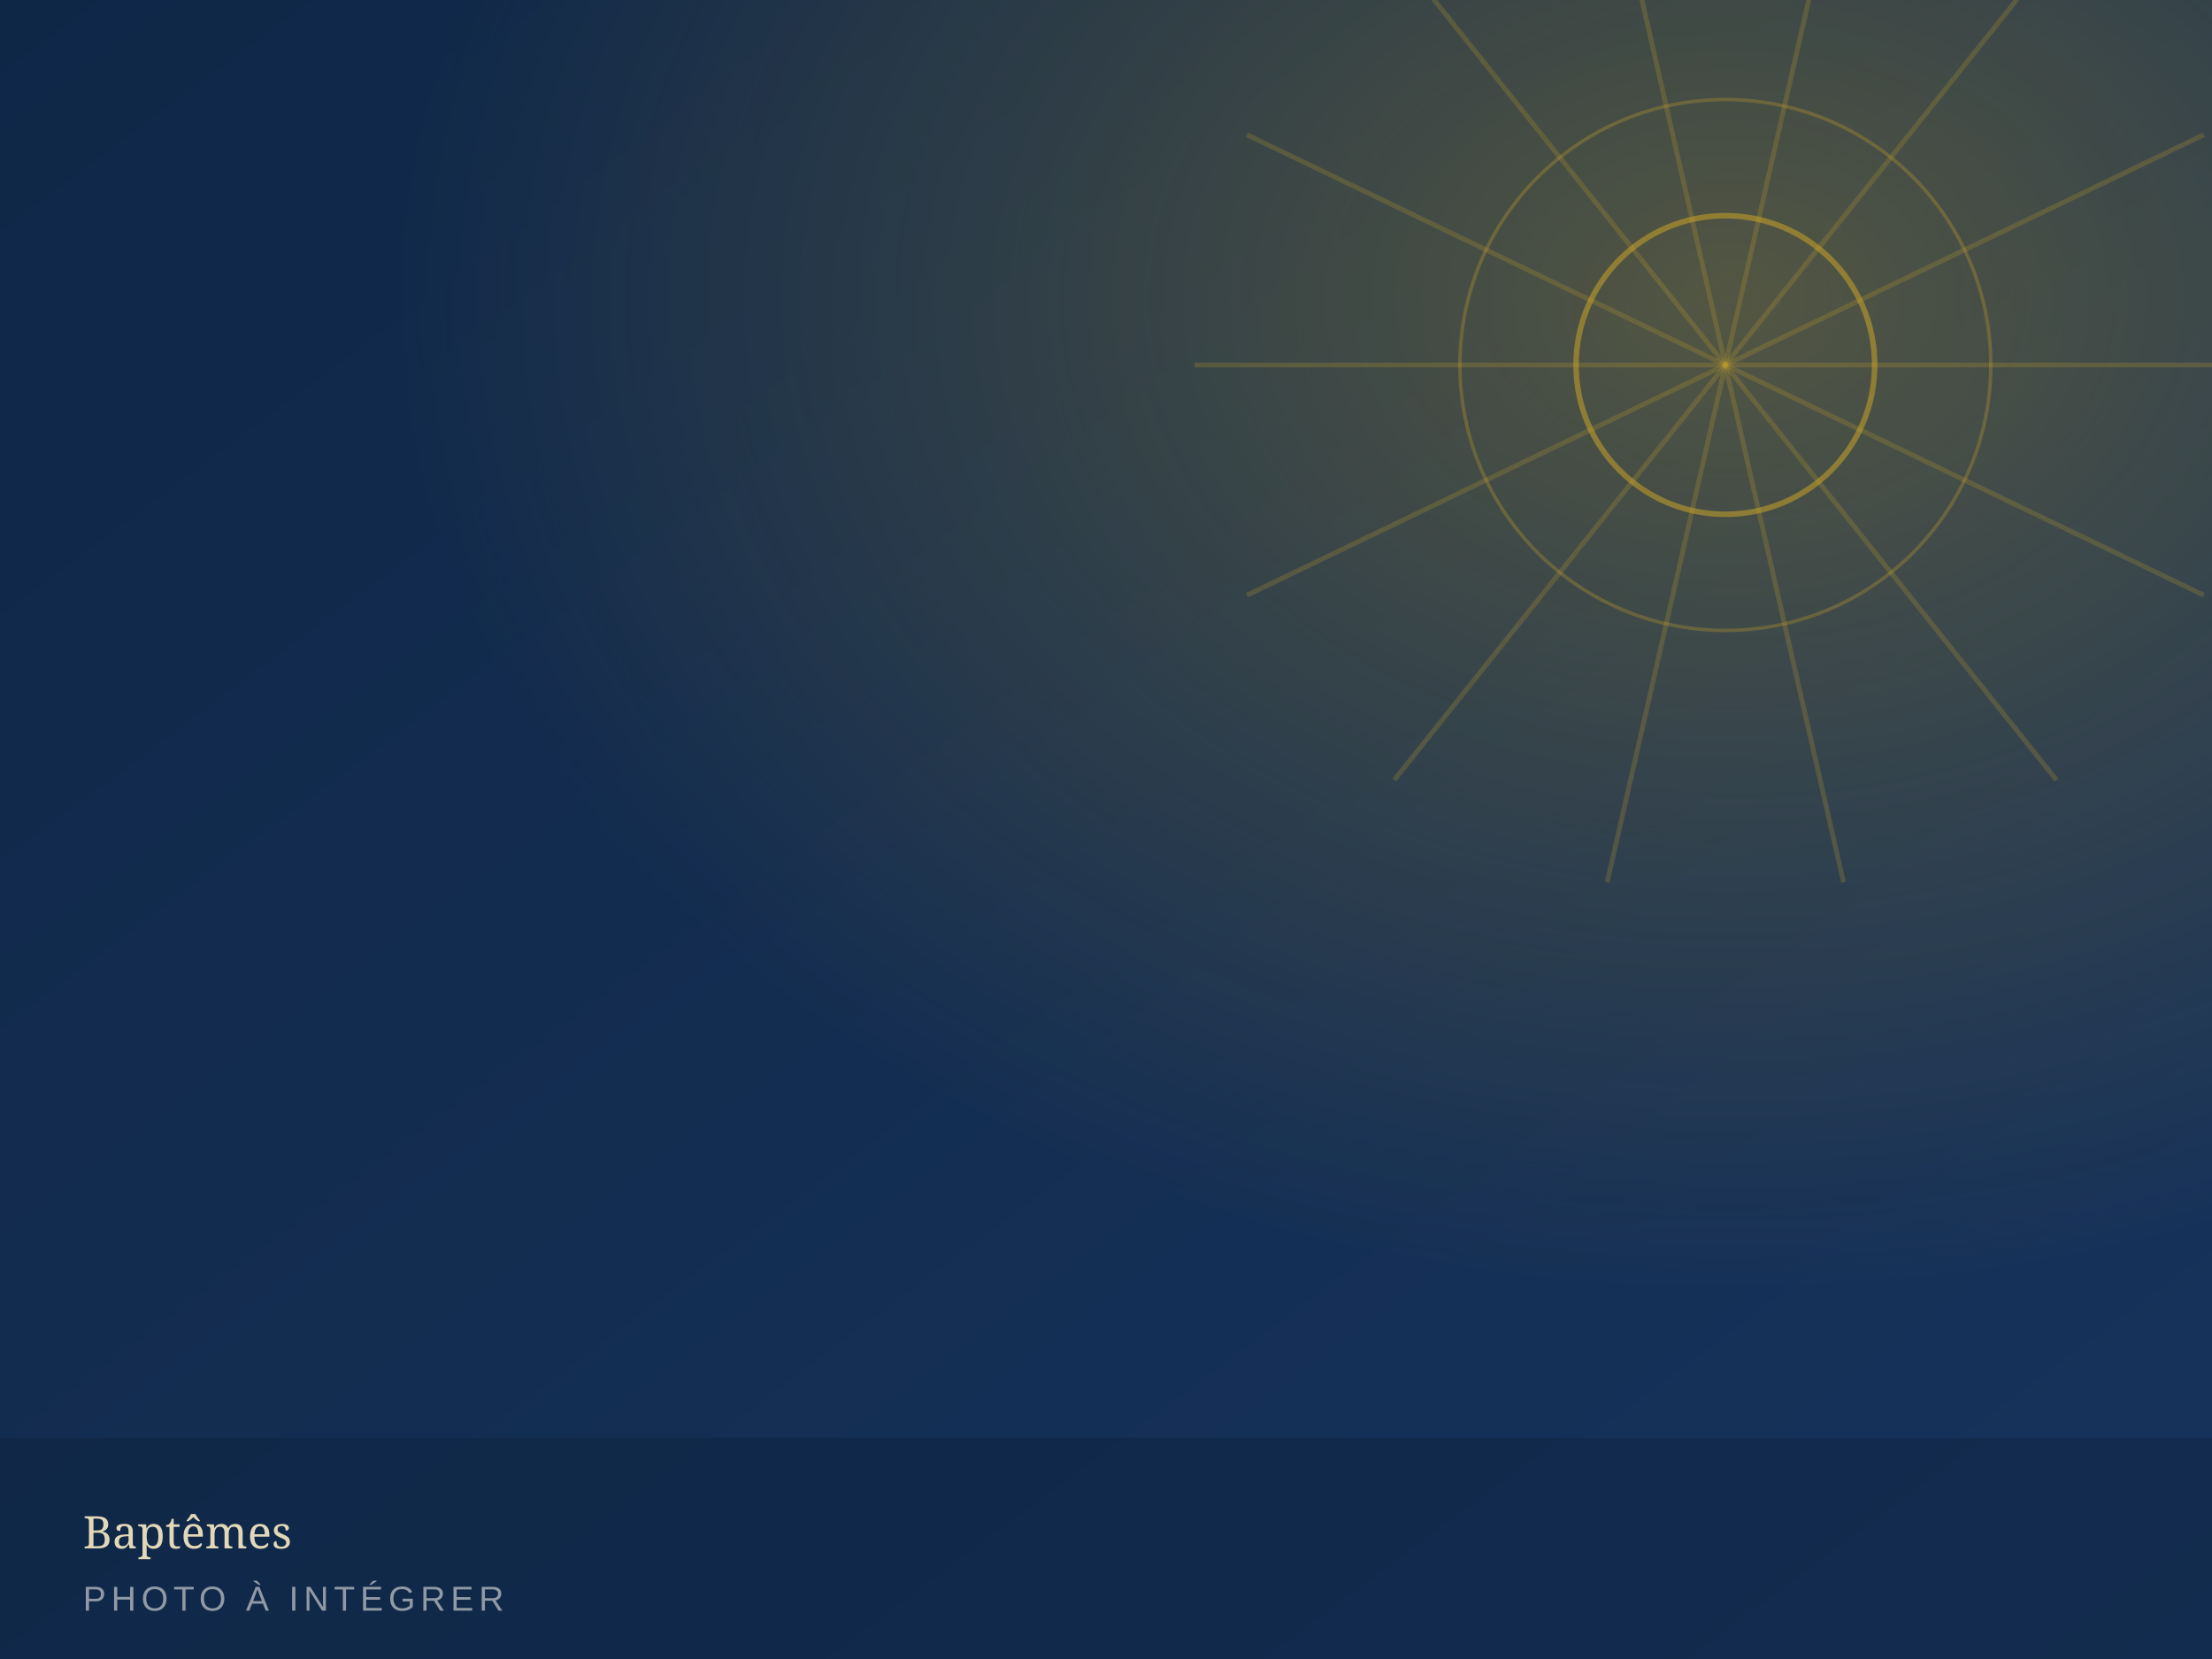
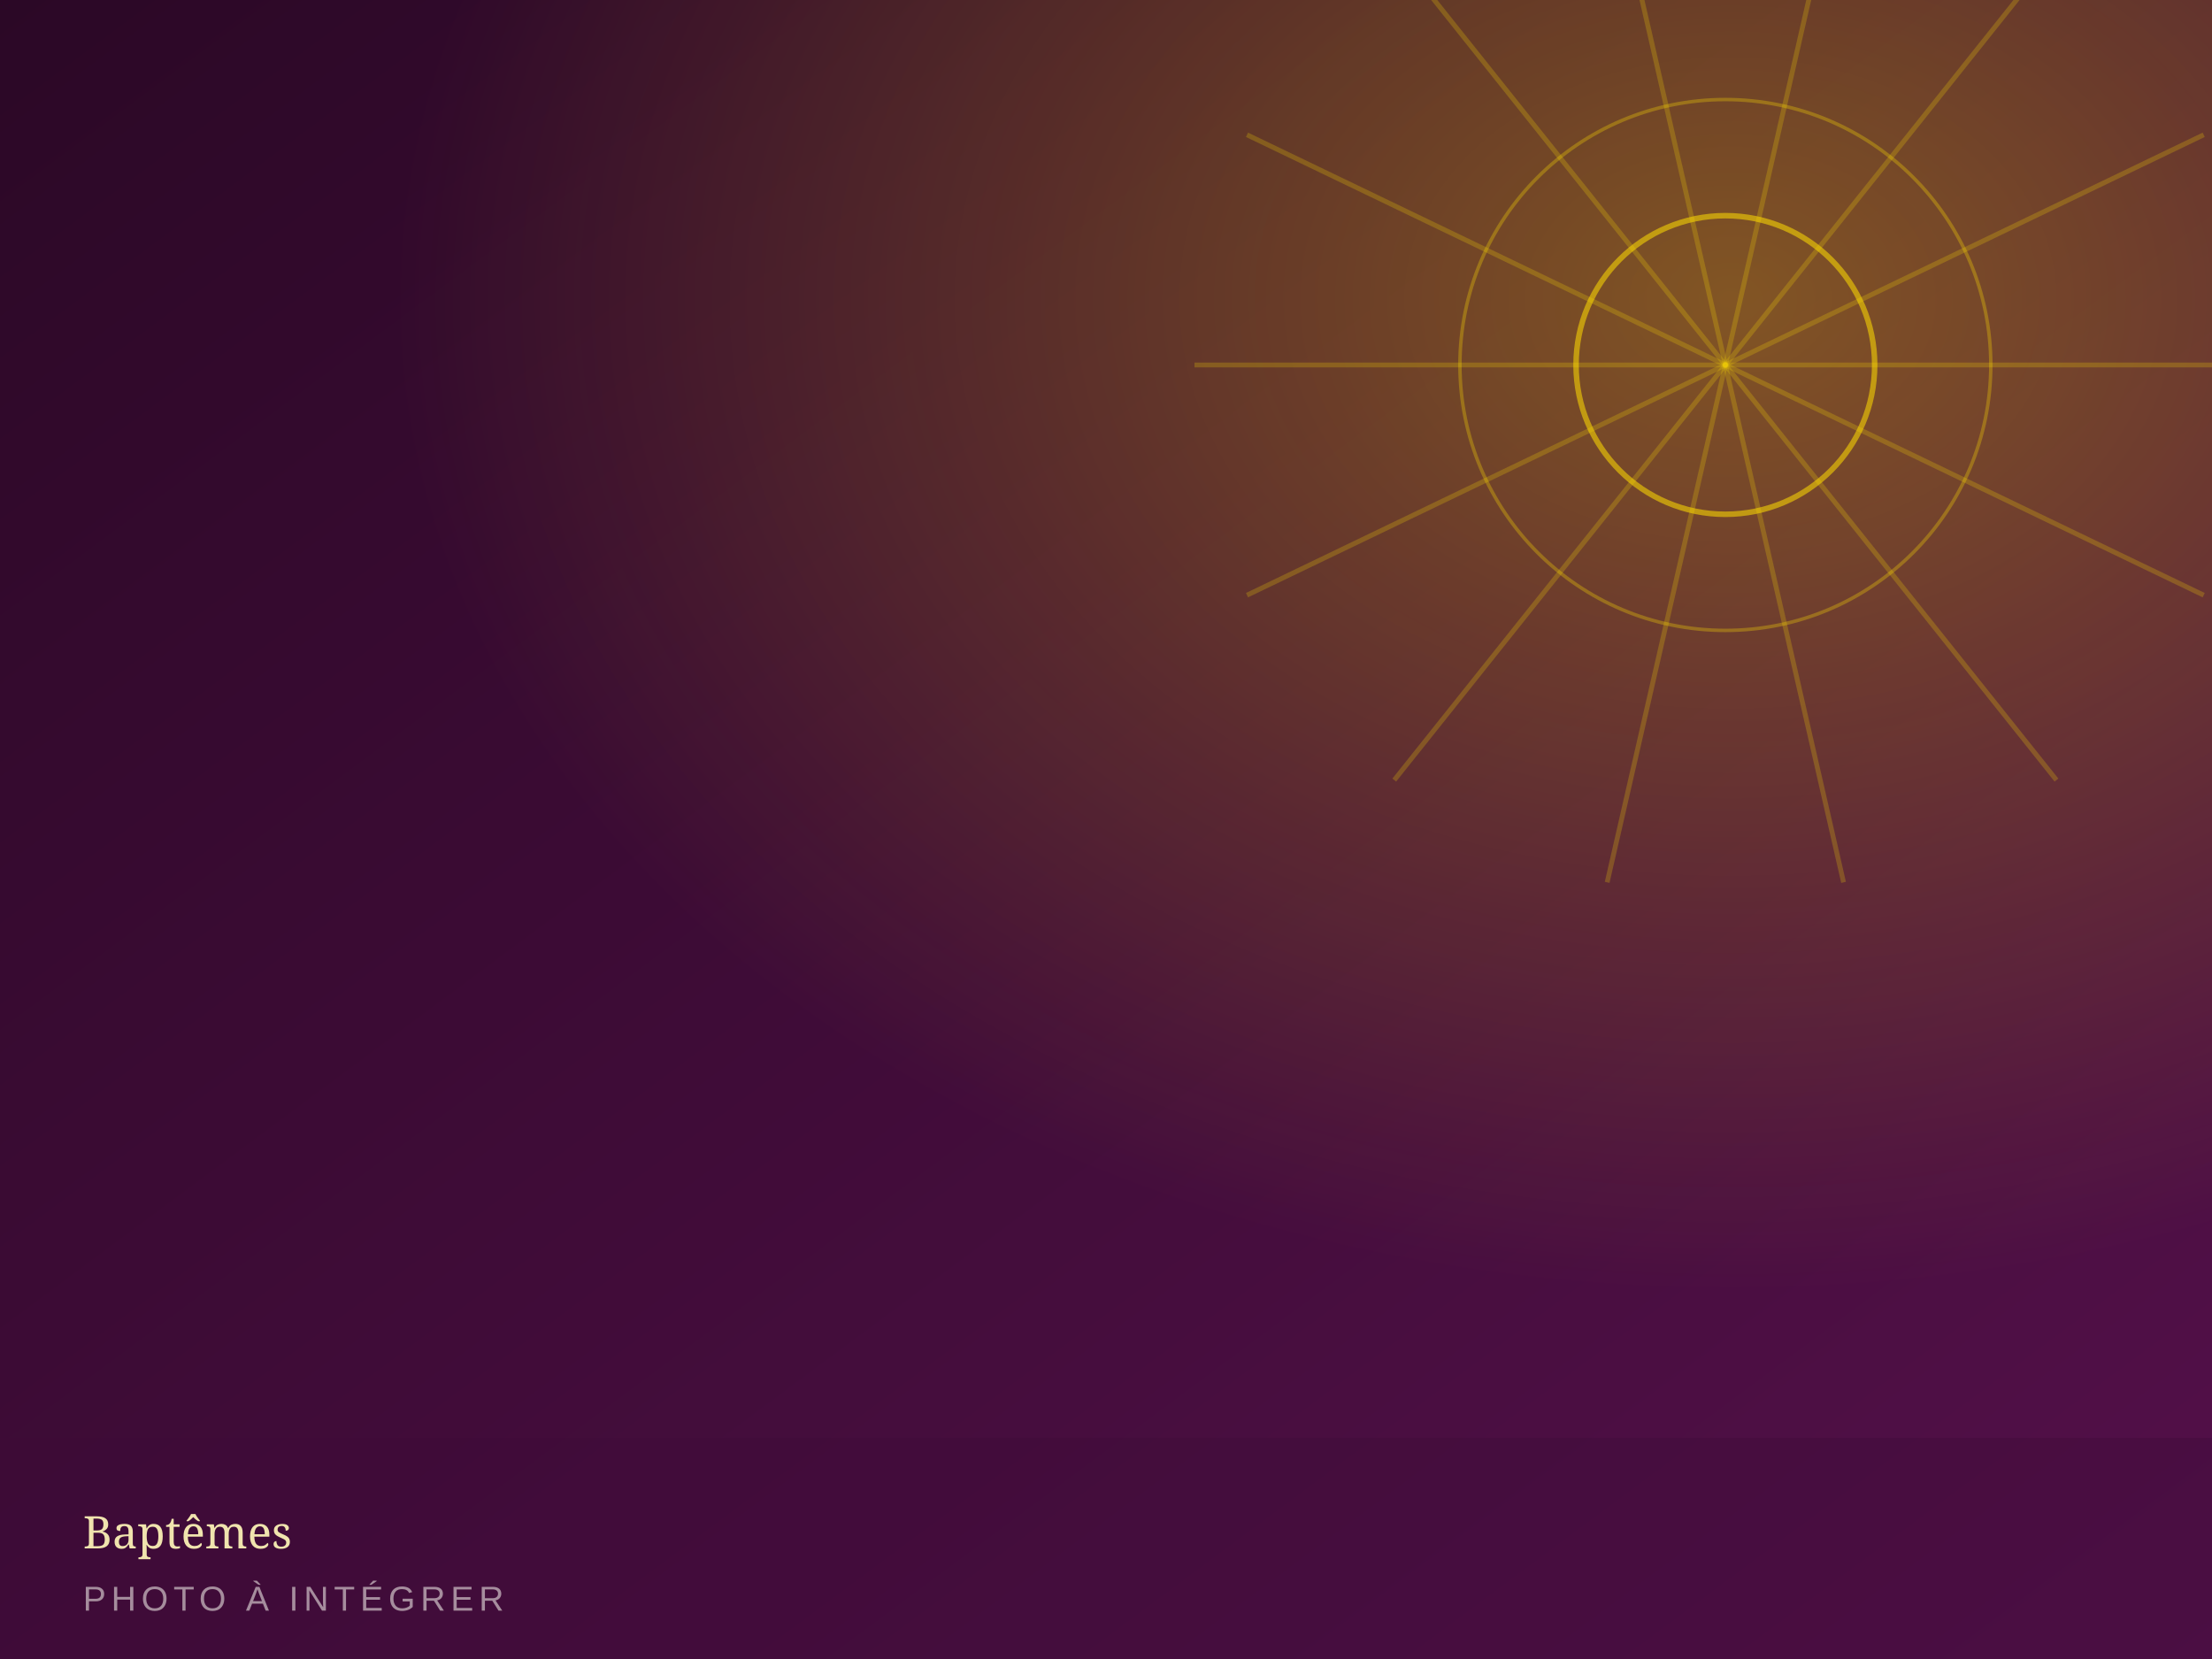
<svg xmlns="http://www.w3.org/2000/svg" viewBox="0 0 640 480" width="640" height="480" role="img" aria-label="Baptêmes">
  <defs>
    <linearGradient id="g" x1="0%" y1="0%" x2="100%" y2="100%">
-       <stop offset="0%" stop-color="#0F2747" />
-       <stop offset="100%" stop-color="#17335C" />
+       <stop offset="0%" stop-color="#2B0826" />
+       <stop offset="100%" stop-color="#54104A" />
    </linearGradient>
    <radialGradient id="r" cx="78%" cy="18%" r="60%">
-       <stop offset="0%" stop-color="#C9A227" stop-opacity=".35" />
-       <stop offset="100%" stop-color="#C9A227" stop-opacity="0" />
+       <stop offset="0%" stop-color="#FFDD00" stop-opacity=".35" />
+       <stop offset="100%" stop-color="#FFDD00" stop-opacity="0" />
    </radialGradient>
  </defs>
  <rect width="640" height="480" fill="url(#g)" />
  <rect width="640" height="480" fill="url(#r)" />
-   <line x1="499.2" y1="105.6" x2="652.8" y2="105.6" stroke="#C9A227" stroke-width="1.4" opacity="0.22" />
-   <line x1="499.2" y1="105.6" x2="637.6" y2="172.2" stroke="#C9A227" stroke-width="1.4" opacity="0.22" />
-   <line x1="499.2" y1="105.6" x2="595.0" y2="225.7" stroke="#C9A227" stroke-width="1.4" opacity="0.22" />
-   <line x1="499.2" y1="105.6" x2="533.4" y2="255.3" stroke="#C9A227" stroke-width="1.4" opacity="0.22" />
-   <line x1="499.2" y1="105.6" x2="465.0" y2="255.3" stroke="#C9A227" stroke-width="1.4" opacity="0.22" />
-   <line x1="499.2" y1="105.6" x2="403.4" y2="225.7" stroke="#C9A227" stroke-width="1.4" opacity="0.22" />
-   <line x1="499.2" y1="105.6" x2="360.8" y2="172.2" stroke="#C9A227" stroke-width="1.4" opacity="0.22" />
-   <line x1="499.2" y1="105.6" x2="345.6" y2="105.6" stroke="#C9A227" stroke-width="1.4" opacity="0.22" />
-   <line x1="499.2" y1="105.6" x2="360.8" y2="39.0" stroke="#C9A227" stroke-width="1.4" opacity="0.22" />
-   <line x1="499.2" y1="105.6" x2="403.4" y2="-14.5" stroke="#C9A227" stroke-width="1.4" opacity="0.22" />
-   <line x1="499.2" y1="105.6" x2="465.0" y2="-44.1" stroke="#C9A227" stroke-width="1.4" opacity="0.22" />
-   <line x1="499.2" y1="105.6" x2="533.4" y2="-44.1" stroke="#C9A227" stroke-width="1.4" opacity="0.22" />
-   <line x1="499.2" y1="105.6" x2="595.0" y2="-14.5" stroke="#C9A227" stroke-width="1.4" opacity="0.22" />
-   <line x1="499.2" y1="105.6" x2="637.6" y2="39.0" stroke="#C9A227" stroke-width="1.4" opacity="0.22" />
-   <circle cx="499.2" cy="105.6" r="43.2" fill="none" stroke="#C9A227" stroke-width="1.6" opacity=".55" />
-   <circle cx="499.2" cy="105.6" r="76.8" fill="none" stroke="#C9A227" stroke-width="1" opacity=".3" />
-   <rect x="0" y="416" width="640" height="64" fill="#0B1F3A" opacity=".38" />
-   <text x="24" y="448" font-family="Georgia, serif" font-size="13" fill="#F4E7C1" opacity=".92">Baptêmes</text>
+   <line x1="499.2" y1="105.6" x2="652.8" y2="105.6" stroke="#FFDD00" stroke-width="1.4" opacity="0.22" />
+   <line x1="499.2" y1="105.6" x2="637.6" y2="172.2" stroke="#FFDD00" stroke-width="1.4" opacity="0.22" />
+   <line x1="499.2" y1="105.6" x2="595.0" y2="225.7" stroke="#FFDD00" stroke-width="1.4" opacity="0.22" />
+   <line x1="499.2" y1="105.6" x2="533.4" y2="255.3" stroke="#FFDD00" stroke-width="1.4" opacity="0.22" />
+   <line x1="499.2" y1="105.6" x2="465.0" y2="255.3" stroke="#FFDD00" stroke-width="1.4" opacity="0.22" />
+   <line x1="499.2" y1="105.6" x2="403.4" y2="225.7" stroke="#FFDD00" stroke-width="1.4" opacity="0.22" />
+   <line x1="499.2" y1="105.6" x2="360.8" y2="172.2" stroke="#FFDD00" stroke-width="1.4" opacity="0.22" />
+   <line x1="499.2" y1="105.6" x2="345.6" y2="105.6" stroke="#FFDD00" stroke-width="1.4" opacity="0.22" />
+   <line x1="499.2" y1="105.6" x2="360.8" y2="39.0" stroke="#FFDD00" stroke-width="1.4" opacity="0.22" />
+   <line x1="499.2" y1="105.6" x2="403.4" y2="-14.5" stroke="#FFDD00" stroke-width="1.4" opacity="0.22" />
+   <line x1="499.2" y1="105.6" x2="465.0" y2="-44.1" stroke="#FFDD00" stroke-width="1.4" opacity="0.22" />
+   <line x1="499.2" y1="105.6" x2="533.4" y2="-44.1" stroke="#FFDD00" stroke-width="1.4" opacity="0.22" />
+   <line x1="499.2" y1="105.6" x2="595.0" y2="-14.5" stroke="#FFDD00" stroke-width="1.4" opacity="0.22" />
+   <line x1="499.2" y1="105.6" x2="637.6" y2="39.0" stroke="#FFDD00" stroke-width="1.4" opacity="0.22" />
+   <circle cx="499.2" cy="105.6" r="43.2" fill="none" stroke="#FFDD00" stroke-width="1.6" opacity=".55" />
+   <circle cx="499.2" cy="105.6" r="76.8" fill="none" stroke="#FFDD00" stroke-width="1" opacity=".3" />
+   <rect x="0" y="416" width="640" height="64" fill="#3D0B37" opacity=".38" />
+   <text x="24" y="448" font-family="Georgia, serif" font-size="13" fill="#FFF6B8" opacity=".92">Baptêmes</text>
  <text x="24" y="466" font-family="Arial, sans-serif" font-size="10" letter-spacing="1.5" fill="#FAF7F0" opacity=".55">PHOTO À INTÉGRER</text>
</svg>
